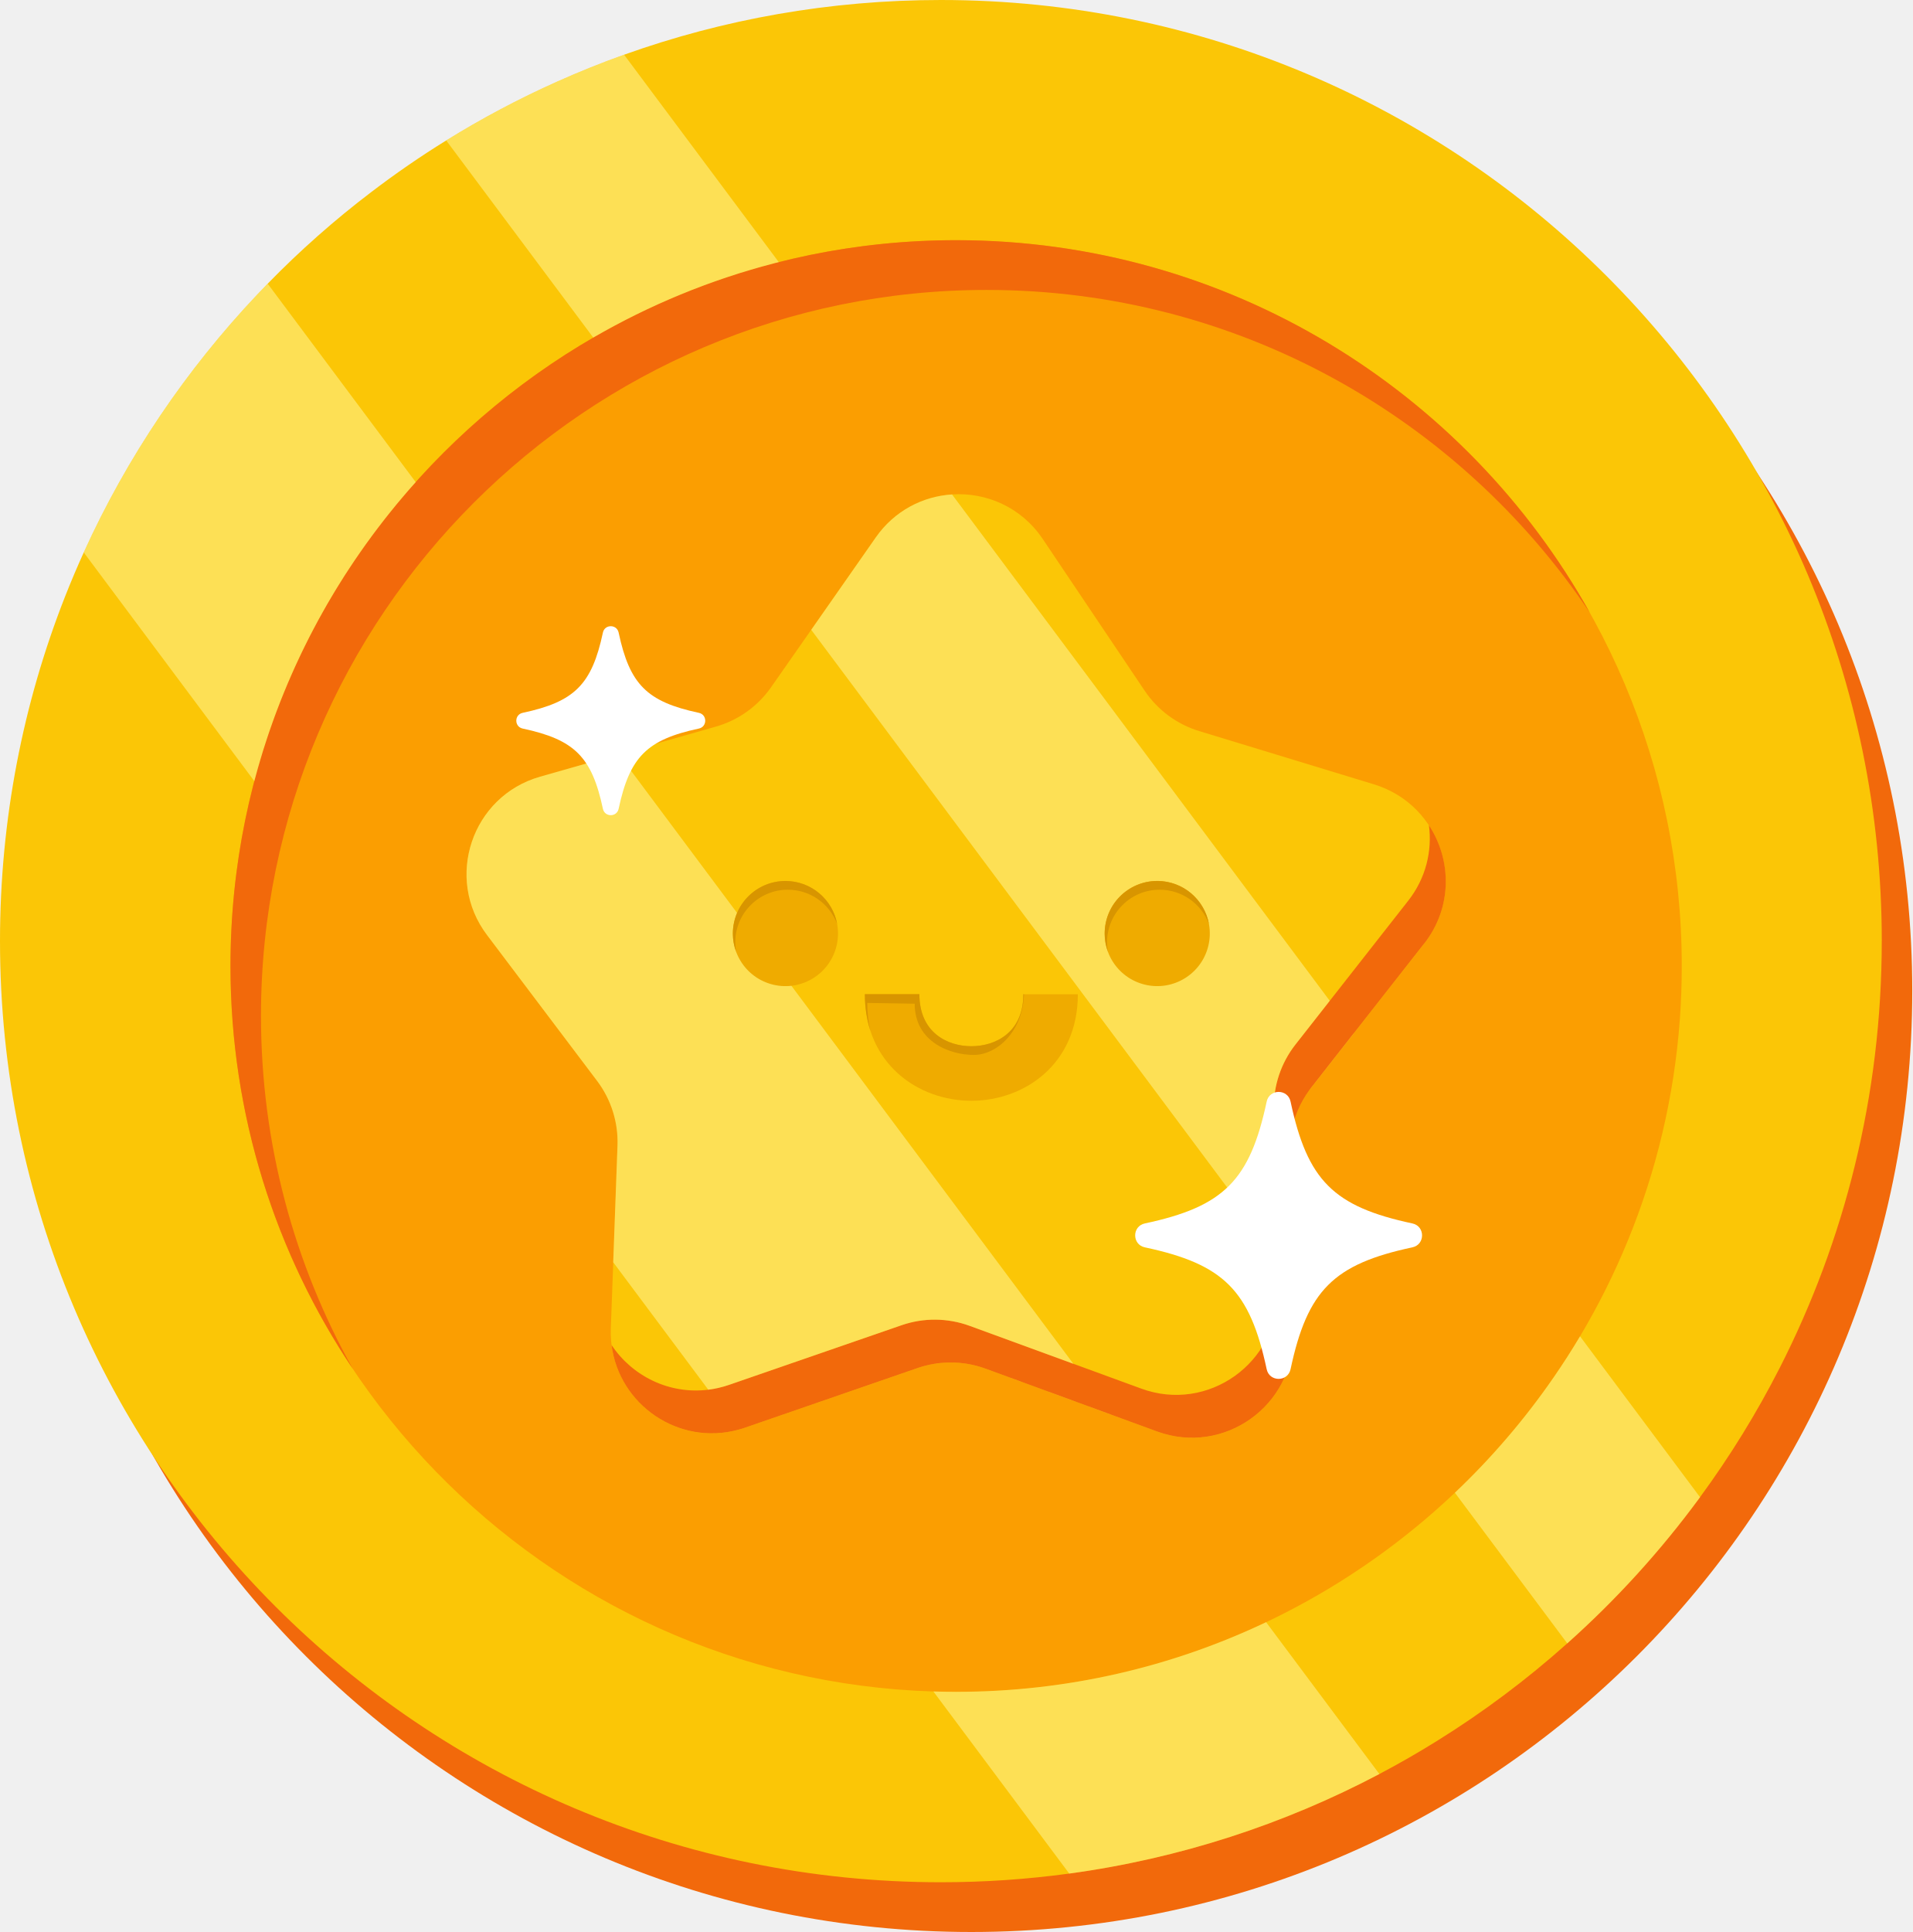
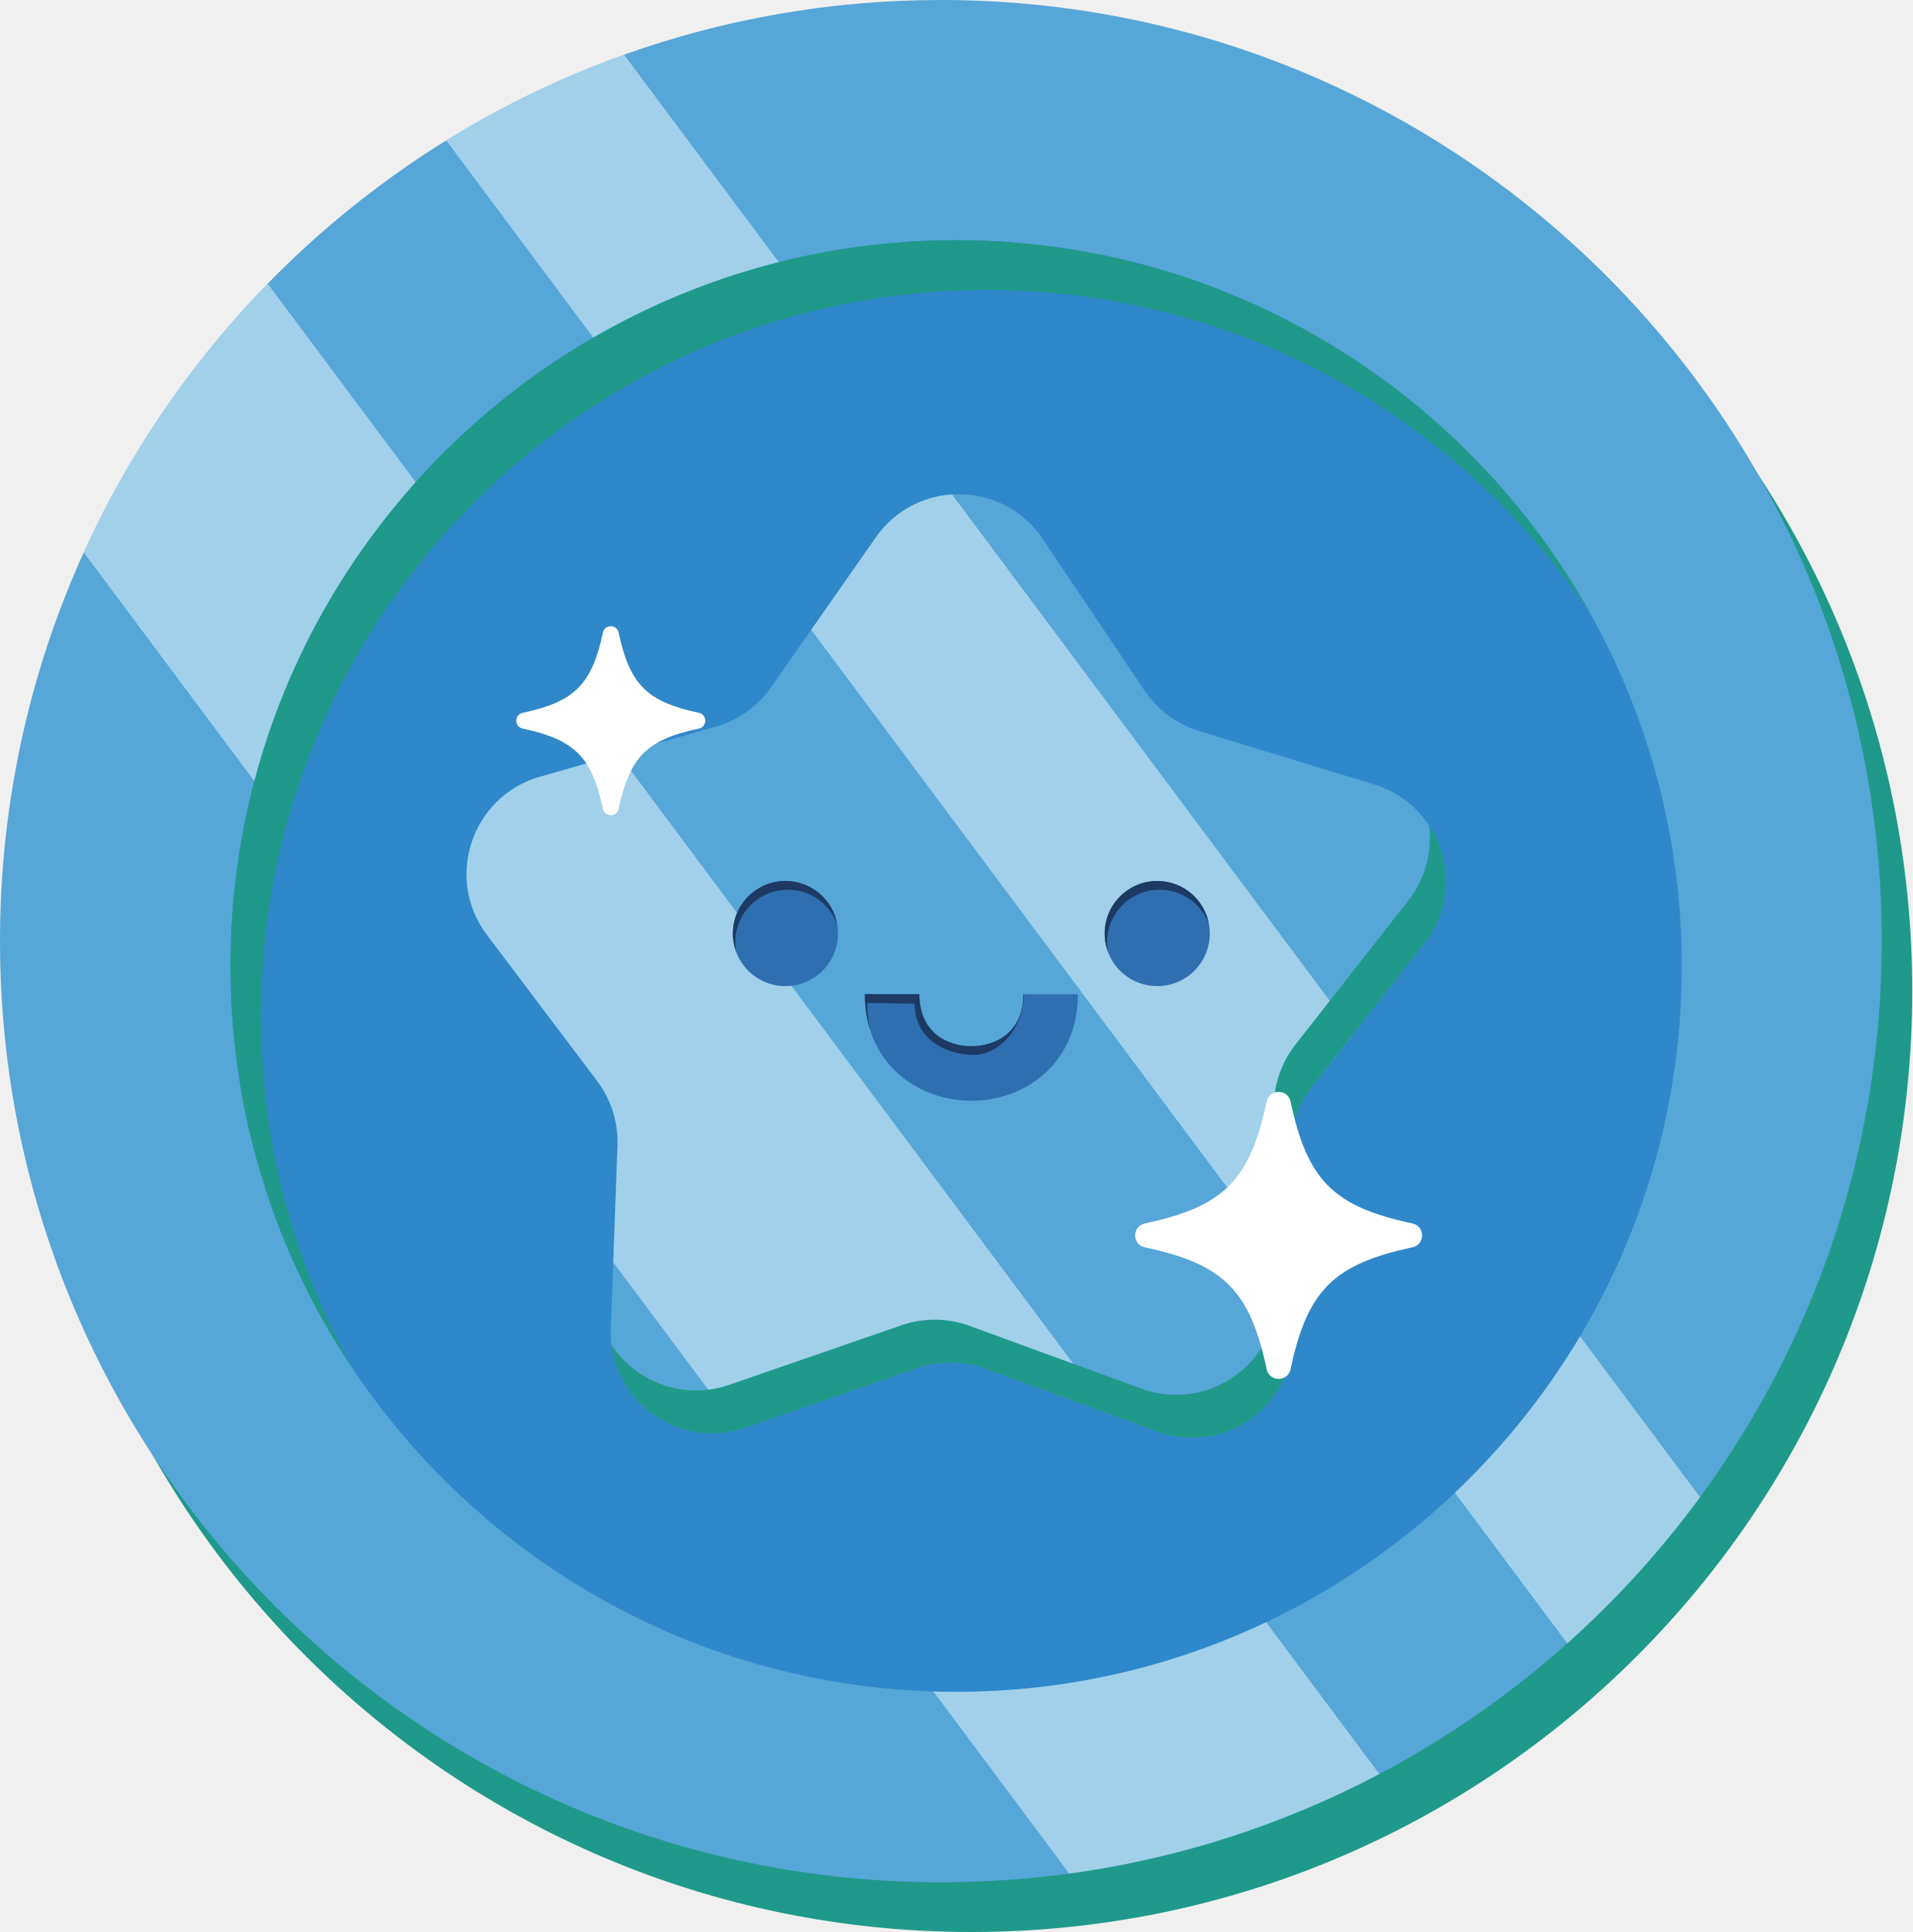
<svg xmlns="http://www.w3.org/2000/svg" viewBox="0 0 885.42 894.35">
  <defs>
    <style>
      .cls-1, .cls-2 {
-         fill: #feeca2;
+         fill: #dff0f8;
      }

      .cls-3 {
-         fill: #d89500;
+         fill: #1c3a63;
      }

      .cls-4 {
        isolation: isolate;
      }

      .cls-5 {
        fill: #fff;
      }

      .cls-6 {
-         fill: #fb9e01;
+         fill: #2f88c9;
      }

      .cls-7 {
-         fill: #efab00;
+         fill: #2f6fb0;
      }

      .cls-2 {
        mix-blend-mode: screen;
        opacity: .5;
      }

      .cls-8 {
-         fill: #fbc606;
+         fill: #57a6d8;
      }

      .cls-9 {
-         fill: #f2690b;
+         fill: #1f9a8a;
      }
    </style>
  </defs>
  <g class="cls-4">
    <g id="Layer_2" data-name="Layer 2">
      <g id="Background">
        <g>
          <g>
            <g>
              <circle class="cls-9" cx="449.76" cy="458.69" r="435.66" />
              <path class="cls-8" d="M871.3,435.66c0,35.81-4.32,70.59-12.46,103.86-8.02,32.82-19.76,64.19-34.76,93.63-10.71,21.02-23.08,41.05-36.93,59.92-.15.19-.28.4-.43.59-17.98,24.44-38.45,46.92-61.04,67.08-18.77,16.78-39.02,31.94-60.51,45.28-8.64,5.37-17.46,10.44-26.49,15.2-43.95,23.19-92.37,39.09-143.6,46.08-19.44,2.65-39.27,4.02-59.43,4.02C195.04,871.33,0,676.28,0,435.66c0-56.33,10.7-110.21,30.18-159.65,2.7-6.85,5.57-13.61,8.6-20.29,20.08-44.22,47.36-84.51,80.3-119.34,1.61-1.7,3.22-3.38,4.86-5.06,14.91-15.3,30.98-29.51,48.03-42.46,11.13-8.49,22.69-16.46,34.63-23.84,16.37-10.15,33.48-19.24,51.21-27.17,10.18-4.56,20.57-8.74,31.15-12.52C334.8,8.93,384.19,0,435.65,0c240.61,0,435.66,195.04,435.66,435.66Z" />
            </g>
            <g>
              <path class="cls-6" d="M778.7,447.17c0,8.3-.3,16.53-.89,24.69-2.63,36.04-10.97,70.53-24.13,102.54-6.3,15.33-13.69,30.1-22.09,44.2-3.84,6.45-7.9,12.75-12.14,18.9-13.37,19.4-28.74,37.33-45.8,53.5-23.47,22.25-50.15,41.15-79.27,55.94-2.7,1.37-5.41,2.7-8.15,4-43.54,20.68-92.21,32.24-143.52,32.24-3.53,0-7.04-.06-10.54-.17-180.43-5.58-325.45-154.1-325.45-335.83,0-29.57,3.83-58.27,11.03-85.59.9-3.39,1.85-6.76,2.84-10.1,14.33-48.15,39.18-91.81,71.9-128.3,4.36-4.89,8.87-9.64,13.52-14.25,16.97-16.87,35.76-31.95,56.01-44.93,4.16-2.67,8.38-5.24,12.67-7.72,25.94-15.04,54.08-26.71,83.8-34.4.69-.18,1.39-.36,2.1-.52,26.28-6.66,53.81-10.17,82.13-10.17,185.27,0,335.98,150.73,335.98,336Z" />
              <path class="cls-9" d="M736.13,283.61c-60.35-90.03-163.02-149.4-279.3-149.4-185.26,0-335.99,150.73-335.99,335.99,0,59.29,15.43,115.05,42.51,163.45-35.76-53.39-56.63-117.54-56.63-186.48,0-185.26,150.73-335.99,335.99-335.99,125.93,0,235.9,69.63,293.42,172.42Z" />
            </g>
            <g>
              <path class="cls-8" d="M659.39,436.84l-32.49,41.43-19.73,25.15c-6.65,8.49-10.17,19-9.98,29.77l1.04,56.71.51,27.91c.6,32.91-32.03,56.16-62.95,44.85l-21.18-7.75-58.29-21.34c-10.12-3.7-21.2-3.81-31.4-.28l-79.98,27.61c-1.04.36-2.08.68-3.12.96-30.12,8.18-60.16-15.15-59-46.96l1.13-30.6,1.98-53.98c.39-10.77-2.94-21.35-9.43-29.95l-50.98-67.53c-19.85-26.28-7.11-64.29,24.56-73.3l36.43-10.38,44.95-12.8c10.37-2.95,19.39-9.39,25.56-18.22l18.6-26.61,29.88-42.75c8.67-12.42,21.84-19.05,35.32-19.91,15.82-1.03,32.07,5.87,41.98,20.62l47.2,70.24c6,8.94,14.92,15.55,25.23,18.69l80.94,24.66c31.5,9.6,43.53,47.84,23.22,73.74Z" />
              <path class="cls-9" d="M344.93,660.91h-.01c-.51.19-1.04.36-1.55.51.52-.16,1.04-.33,1.56-.51Z" />
              <path class="cls-9" d="M659.38,436.83l-32.49,41.43-19.73,25.17c-.21.25-.4.51-.59.77-.19.26-.39.52-.58.8-1.96,2.75-3.62,5.67-4.94,8.74-.24.55-.47,1.09-.68,1.65-.22.55-.42,1.12-.62,1.67-.39,1.12-.73,2.24-1.03,3.38-.08.3-.15.59-.22.89-.13.44-.22.89-.31,1.33-.27,1.26-.49,2.55-.65,3.84-.27,2.2-.4,4.44-.35,6.69l1.56,84.62c.59,32.9-32.06,56.15-62.96,44.85l-21.18-7.75h0s-58.28-21.34-58.28-21.34h-.01c-5.21-1.9-10.66-2.86-16.12-2.85-1.29,0-2.57.06-3.85.16h-.01c-1.29.1-2.56.26-3.84.48h-.01c-2.55.42-5.08,1.06-7.55,1.91h-.01s-79.98,27.63-79.98,27.63c-.52.18-1.04.35-1.56.51-.52.16-1.04.31-1.56.44-27.6,7.51-55.17-11.48-58.66-39.21,9.57,14.39,26.77,22.96,44.82,20.67,3.18-.41,6.38-1.14,9.57-2.24l79.98-27.64c10.2-3.51,21.29-3.39,31.4.3l48.09,17.59,31.41,11.49c30.9,11.34,63.55-11.95,62.95-44.85l-.33-17.69-1.23-66.92c-.21-10.78,3.33-21.29,9.97-29.78l15.93-20.31,36.3-46.29c8.26-10.53,11.16-23.1,9.59-34.96,10.55,16.01,10.99,37.99-2.21,54.81Z" />
            </g>
          </g>
          <path class="cls-2" d="M192.49,223.18c-32.72,36.49-57.56,80.14-71.9,128.3-.99,3.35-1.94,6.71-2.84,10.1l-78.98-105.87c20.08-44.22,47.36-84.51,80.3-119.34,1.61-1.7,3.22-3.38,4.86-5.06l68.55,91.87Z" />
          <path class="cls-2" d="M638.68,821.22c-43.95,23.19-92.37,39.09-143.6,46.08l-62.9-84.3c3.5.11,7.01.17,10.54.17,51.31,0,99.98-11.56,143.52-32.24l52.44,70.29Z" />
          <path class="cls-1" d="M432.48,631.37c-2.55.43-5.08,1.07-7.56,1.93h.01c2.47-.87,5-1.5,7.55-1.93Z" />
          <path class="cls-1" d="M436.33,630.89c-1.29.11-2.56.27-3.84.48,1.28-.22,2.55-.38,3.84-.48Z" />
          <path class="cls-2" d="M497,631.33l-48.09-17.59c-10.1-3.69-21.2-3.81-31.4-.3l-79.98,27.64c-3.19,1.1-6.39,1.83-9.57,2.24l-44.03-59.01,1.98-53.98c.39-10.77-2.94-21.35-9.43-29.95l-50.98-67.53c-19.85-26.28-7.11-64.29,24.56-73.3l36.43-10.38,210.5,282.15Z" />
          <polygon class="cls-1" points="514.6 654.91 514.6 654.92 456.32 633.58 514.6 654.91" />
          <path class="cls-2" d="M360.59,121.35c-.71.16-1.4.34-2.1.52-29.72,7.69-57.86,19.37-83.8,34.4l-68.09-91.26c16.37-10.15,33.48-19.24,51.21-27.17,10.18-4.56,20.57-8.74,31.15-12.52l71.63,96.02Z" />
          <path class="cls-2" d="M787.15,693.07c-.15.19-.28.4-.43.59-17.98,24.44-38.45,46.92-61.04,67.08l-52.03-69.74c17.05-16.17,32.42-34.1,45.8-53.5,4.25-6.15,8.3-12.45,12.14-18.9l55.56,74.47Z" />
          <path class="cls-2" d="M599.77,483.58c-6.64,8.49-10.17,19-9.97,29.78l1.23,66.92-215.41-288.73,29.88-42.75c8.67-12.42,21.84-19.05,35.32-19.91l174.88,234.39-15.93,20.31Z" />
          <path class="cls-1" d="M626.9,478.28l-19.73,25.15c-.2.25-.4.51-.6.77.19-.26.39-.52.59-.77l19.73-25.17h.01Z" />
          <path class="cls-5" d="M323.59,337.26c-24.04,5.12-32.02,13.11-37.15,37.15-.84,3.93-6.44,3.93-7.28,0-5.12-24.04-13.11-32.02-37.15-37.15-3.93-.84-3.93-6.44,0-7.28,24.04-5.12,32.02-13.11,37.15-37.15.84-3.93,6.44-3.93,7.28,0,5.12,24.04,13.11,32.02,37.15,37.15,3.93.84,3.93,6.44,0,7.28Z" />
          <path class="cls-5" d="M653.97,577.41c-36.51,7.78-48.63,19.9-56.41,56.41-1.27,5.97-9.79,5.97-11.06,0-7.78-36.51-19.9-48.63-56.41-56.41-5.97-1.27-5.97-9.79,0-11.06,36.51-7.78,48.63-19.9,56.41-56.41,1.27-5.97,9.79-5.97,11.06,0,7.78,36.51,19.9,48.63,56.41,56.41,5.97,1.27,5.97,9.79,0,11.06Z" />
          <g>
            <g>
              <circle class="cls-7" cx="363.69" cy="432.17" r="24.34" transform="translate(-140.48 686.84) rotate(-76.72)" />
              <circle class="cls-7" cx="535.84" cy="432.17" r="24.34" transform="translate(-7.88 854.38) rotate(-76.72)" />
            </g>
            <path class="cls-7" d="M449.76,509.56c-24.5,0-49.31-16.94-49.31-49.31h25.24c0,17.76,12.97,24.07,24.07,24.07s24.07-6.3,24.07-24.07h25.24c0,32.37-24.81,49.31-49.31,49.31Z" />
            <g>
              <path class="cls-3" d="M387.63,427.77c-3.43-9.29-12.37-15.91-22.84-15.91-13.45,0-24.34,10.9-24.34,24.34,0,1.53.14,3.01.42,4.45-.98-2.65-1.53-5.5-1.53-8.48,0-13.45,10.9-24.35,24.35-24.35,11.94,0,21.87,8.6,23.93,19.95Z" />
              <path class="cls-3" d="M559.76,427.72c-3.43-9.27-12.37-15.86-22.83-15.86-13.44,0-24.34,10.9-24.34,24.34,0,1.5.14,2.97.41,4.39-.97-2.62-1.5-5.46-1.5-8.42,0-13.45,10.9-24.35,24.34-24.35,11.92,0,21.84,8.58,23.92,19.9Z" />
            </g>
            <path class="cls-3" d="M474.12,460.24c-.49,17.14-12.39,28.1-23.26,28.1s-27.34-5.94-27.34-23.71l-21.96-.36c0,4.54.49,8.79,1.39,12.71-1.6-5.02-2.5-10.61-2.5-16.75h25.25c0,17.77,12.97,24.07,24.07,24.07s24.07-6.3,24.07-24.07h.28Z" />
          </g>
        </g>
      </g>
    </g>
  </g>
</svg>
